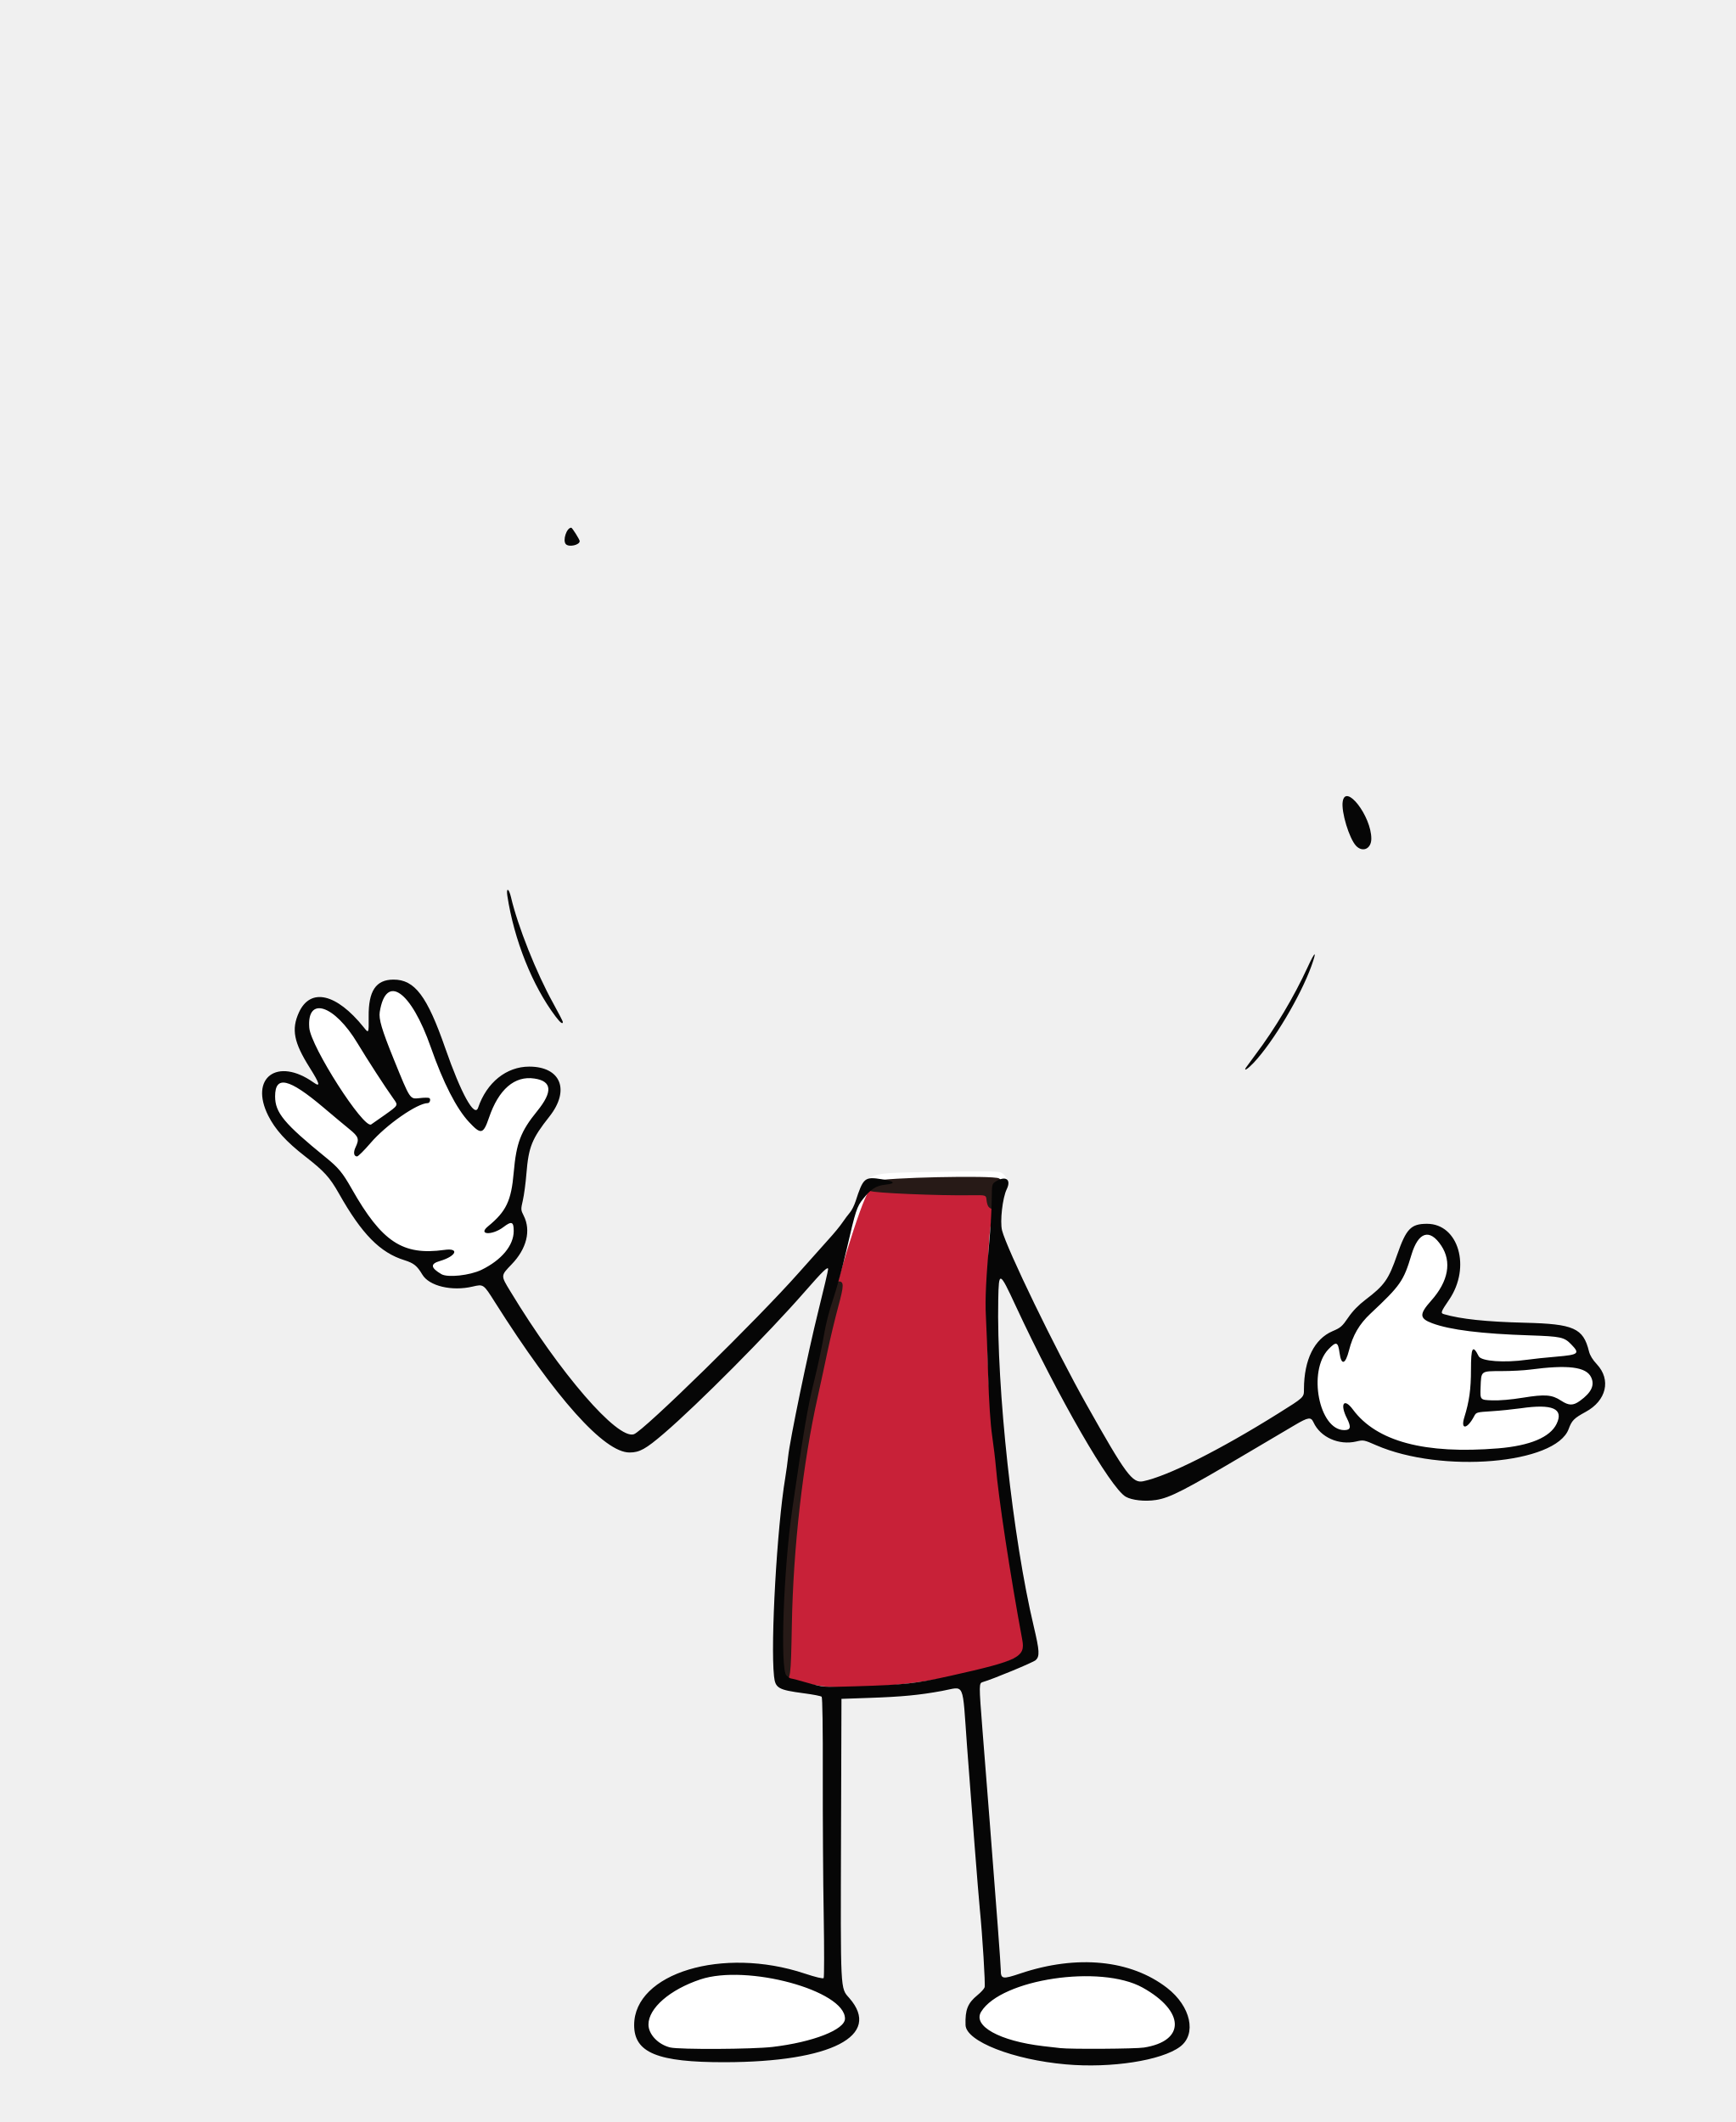
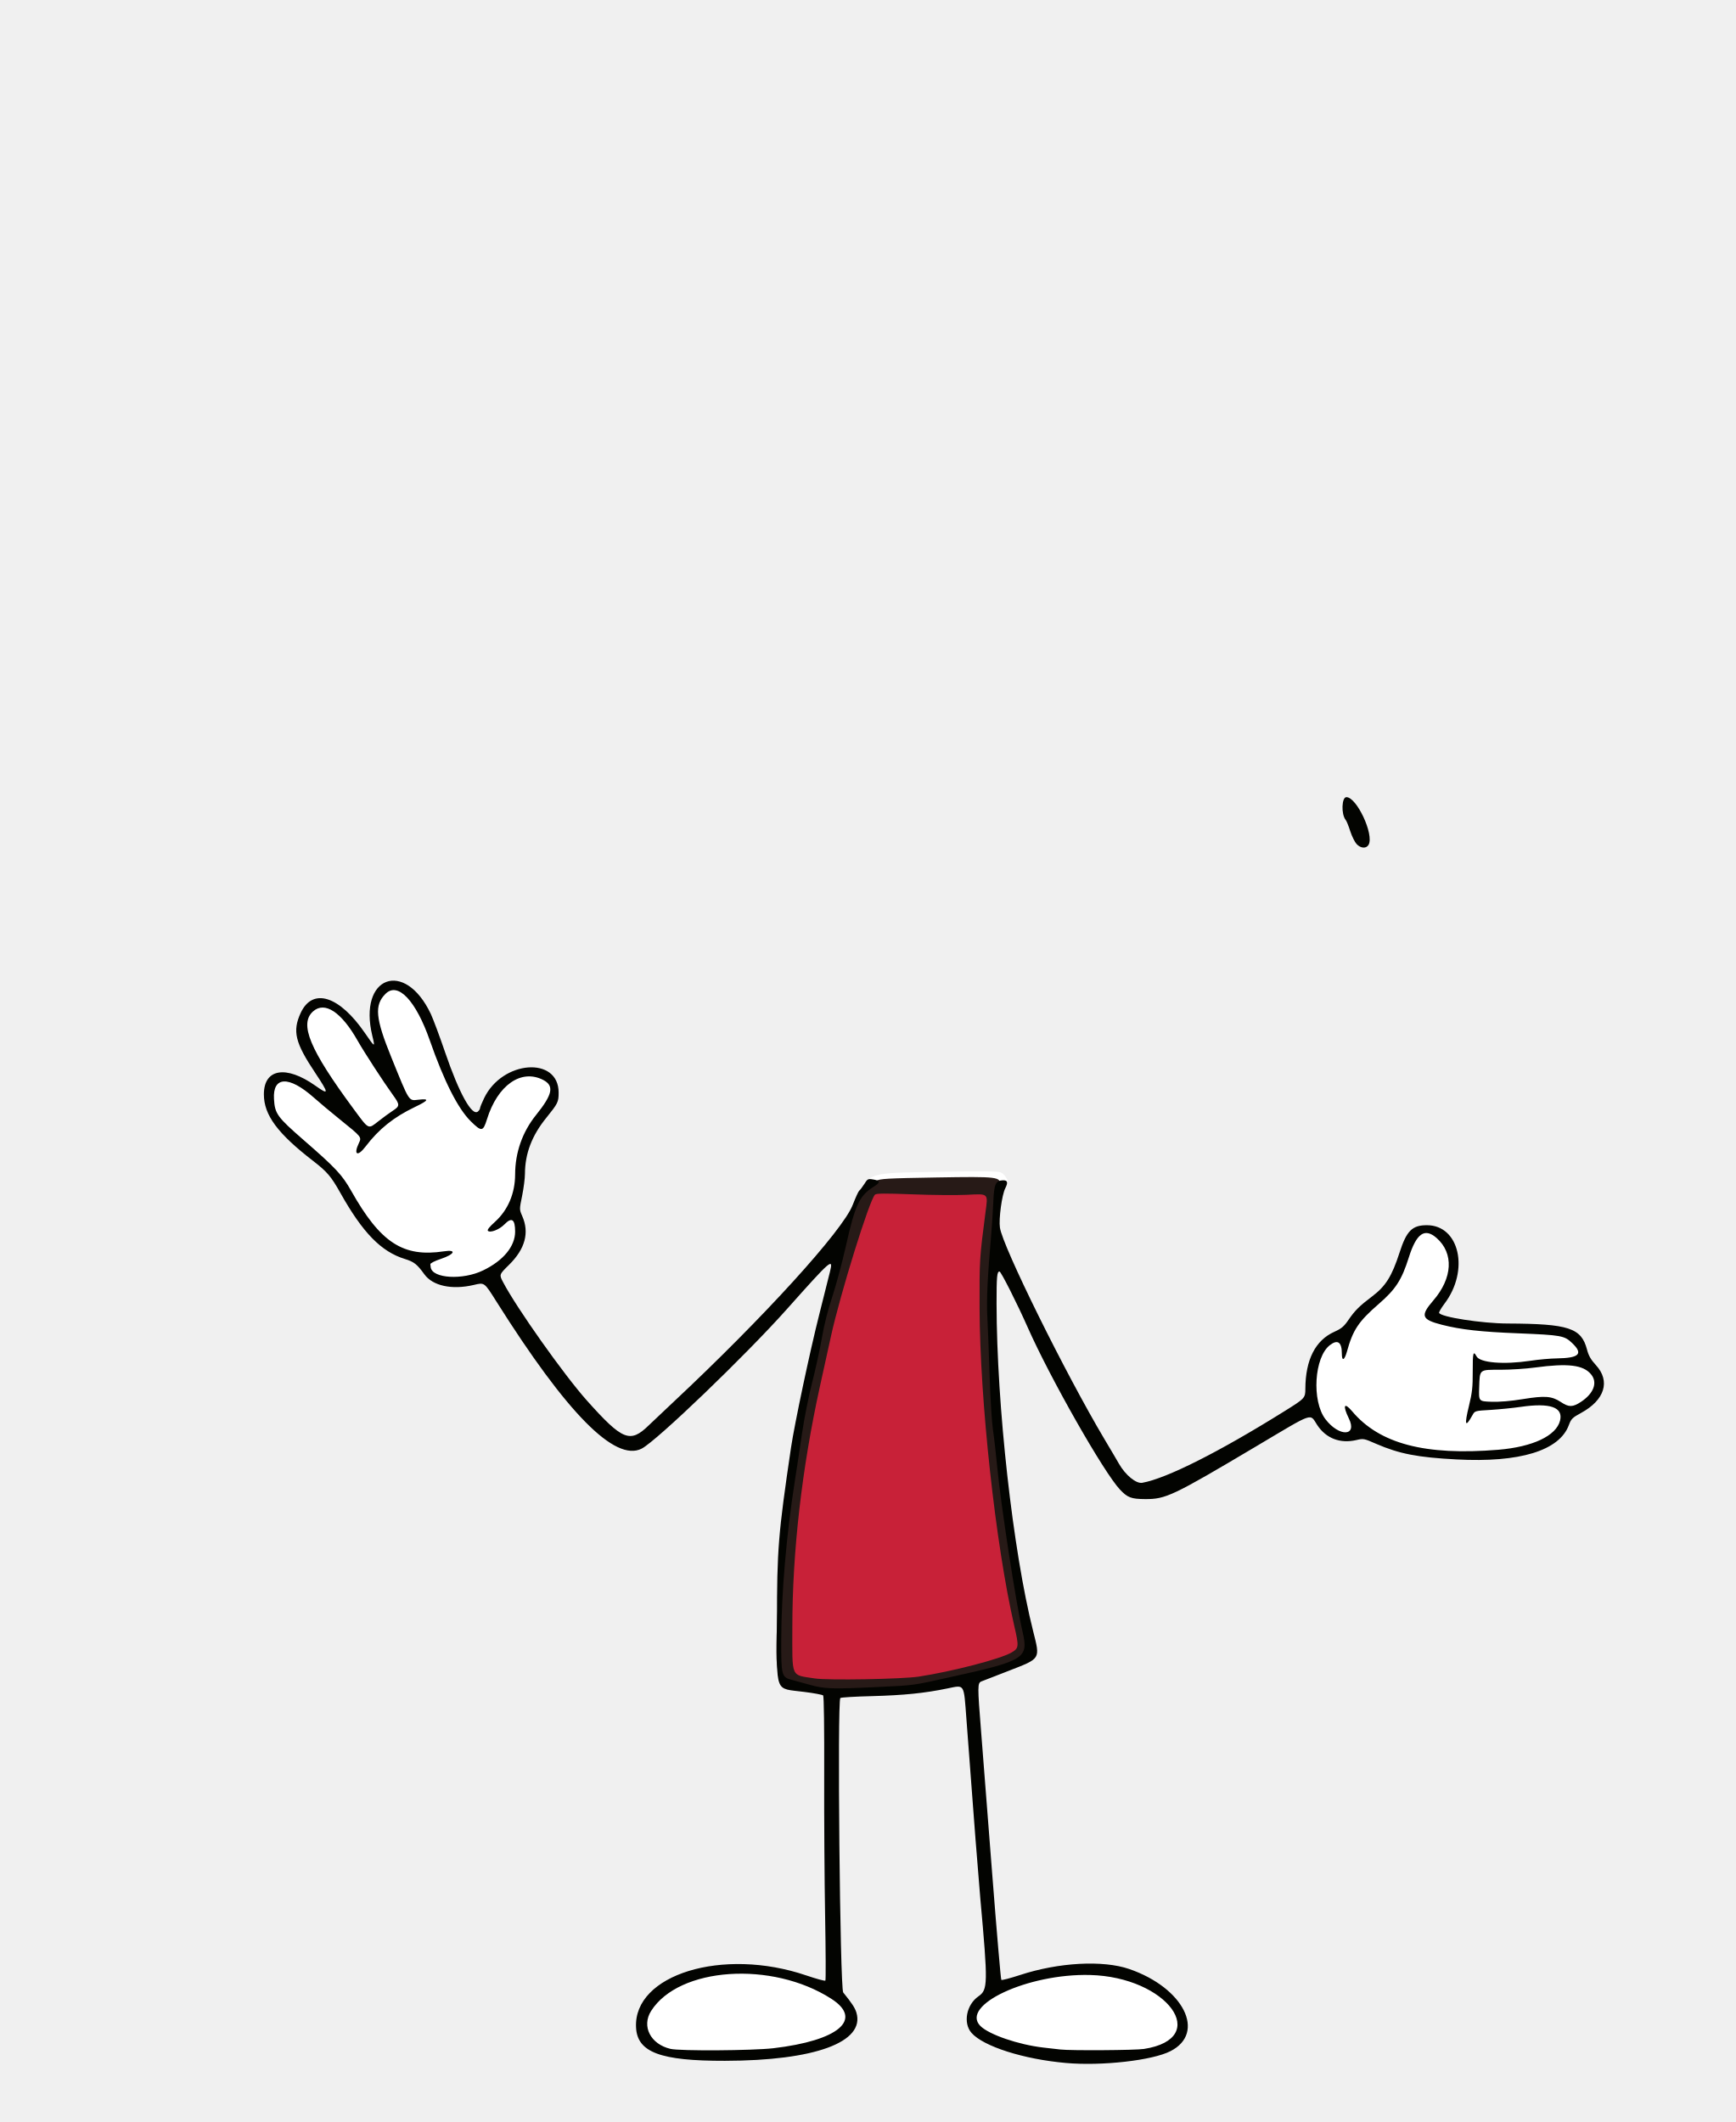
<svg xmlns="http://www.w3.org/2000/svg" viewBox="0 0 2473 3024">
-   <path fill="#ffffff" fill-rule="evenodd" d="M1520.0,2937.7C1461.9,2933.0 1407.5,2916.5 1387.5,2897.6C1373.5,2884.3 1377.3,2863.6 1397.2,2844.9C1406.7,2835.9 1408.0,2833.8 1408.0,2826.9C1408.0,2818.4 1402.0,2737.1 1397.1,2679.0C1395.4,2659.2 1392.7,2625.2 1391.0,2603.5C1385.2,2527.6 1382.1,2486.7 1378.9,2445.0C1377.2,2421.9 1375.0,2402.2 1374.1,2401.3C1373.1,2400.3 1360.4,2401.9 1345.7,2404.7C1308.5,2411.8 1303.4,2412.3 1246.0,2414.8L1195.0,2417.0L1193.5,2471.0C1192.0,2528.8 1193.4,2812.5 1195.3,2828.8C1196.2,2836.5 1198.1,2840.4 1204.2,2847.0C1249.8,2896.4 1188.6,2931.0 1048.0,2935.3C935.5,2938.8 888.4,2914.1 913.1,2864.6C943.5,2803.6 1044.1,2782.5 1144.8,2816.1C1184.1,2829.2 1180.9,2830.3 1179.2,2804.5C1178.4,2792.7 1177.4,2700.2 1176.9,2599.1C1176.4,2497.9 1175.3,2414.5 1174.5,2413.7C1173.7,2412.9 1161.5,2410.8 1147.3,2409.1C1111.3,2404.6 1108.7,2403.3 1106.9,2388.7C1105.1,2374.4 1107.3,2258.4 1110.0,2224.0C1112.5,2192.9 1119.7,2128.2 1122.1,2115.6C1123.0,2110.5 1125.3,2094.8 1127.0,2080.7C1131.5,2044.0 1153.4,1938.4 1170.2,1872.0C1185.7,1810.5 1188.3,1796.0 1183.5,1796.0C1181.0,1796.0 1149.1,1830.1 1130.8,1852.4C1106.6,1881.9 981.0,2007.9 948.7,2035.0C920.3,2058.9 917.6,2061.0 912.3,2063.4C875.7,2079.9 810.2,2012.2 709.2,1853.5C699.5,1838.4 690.4,1826.0 689.0,1826.0C687.5,1826.0 680.1,1827.4 672.6,1829.2C644.6,1835.8 613.8,1829.4 606.5,1815.6C599.8,1803.0 591.8,1796.9 574.5,1791.2C542.5,1780.5 510.1,1745.2 482.2,1690.3C475.9,1678.0 464.2,1666.0 439.9,1646.9C398.4,1614.3 378.0,1585.3 378.0,1558.7C378.0,1523.7 410.5,1520.4 451.2,1551.2C477.1,1570.8 477.5,1567.2 453.4,1531.4C419.9,1481.7 415.7,1452.7 439.2,1432.1C461.0,1413.0 494.4,1432.9 523.7,1482.5C540.9,1511.7 546.7,1512.2 536.2,1483.5C519.8,1438.9 531.4,1400.0 561.0,1400.0C588.8,1400.0 605.5,1423.4 631.1,1498.0C656.3,1571.8 679.2,1605.6 686.1,1579.5C697.7,1535.8 751.1,1508.5 780.7,1531.1C801.0,1546.6 800.3,1561.5 777.8,1590.2C753.4,1621.4 749.1,1632.1 746.0,1670.0C745.0,1682.6 742.6,1699.9 740.8,1708.4C737.5,1723.6 737.5,1724.1 741.7,1733.8C751.9,1757.5 745.7,1780.1 723.0,1801.9C707.4,1816.9 707.4,1816.3 720.3,1837.8C792.1,1957.3 878.0,2056.3 902.8,2048.1C919.1,2042.7 1068.9,1897.9 1135.3,1823.4C1149.2,1807.8 1169.6,1784.9 1180.6,1772.5C1206.2,1743.8 1212.8,1733.8 1222.1,1710.2C1238.2,1669.1 1230.0,1671.9 1338.0,1669.9C1398.7,1668.8 1422.3,1669.1 1425.9,1670.7C1432.4,1673.7 1437.7,1683.0 1435.0,1686.7C1427.3,1697.2 1426.2,1700.7 1423.8,1720.6C1420.3,1749.9 1421.8,1755.7 1446.7,1811.0C1487.1,1900.3 1552.5,2023.6 1597.2,2094.3C1607.0,2109.9 1618.6,2116.8 1630.8,2114.4C1665.0,2107.5 1738.9,2070.3 1825.0,2016.6C1862.5,1993.2 1862.0,1993.6 1862.0,1981.4C1862.2,1939.7 1877.4,1908.8 1902.2,1899.8C1913.1,1895.8 1914.9,1894.2 1924.8,1880.0C1932.2,1869.6 1940.1,1861.4 1949.6,1854.3C1975.9,1834.8 1983.6,1823.8 1995.2,1789.3C2007.4,1753.1 2013.7,1746.8 2036.0,1748.4C2059.4,1750.1 2076.3,1773.1 2076.2,1803.1C2076.2,1825.4 2071.8,1836.0 2050.8,1864.5C2047.5,1869.1 2046.0,1872.8 2047.1,1873.9C2054.4,1881.0 2133.0,1889.8 2191.0,1890.0C2238.7,1890.2 2252.8,1897.8 2260.1,1927.6C2261.5,1933.2 2265.6,1939.9 2272.1,1947.1C2291.3,1968.3 2284.3,1994.6 2255.3,2010.2C2238.8,2019.1 2235.7,2022.2 2231.2,2034.4C2213.2,2083.6 2041.2,2095.6 1957.0,2053.4C1945.3,2047.6 1944.8,2047.5 1932.5,2050.0C1905.6,2055.3 1890.0,2048.4 1875.2,2024.5C1867.2,2011.6 1877.9,2006.8 1767.9,2072.0C1625.5,2156.4 1614.0,2156.7 1566.8,2077.0C1558.3,2062.7 1546.0,2042.0 1539.4,2031.0C1521.6,2001.2 1480.4,1921.5 1463.1,1883.3C1417.9,1783.5 1418.9,1783.6 1419.3,1880.0C1419.7,2022.8 1439.0,2193.3 1469.3,2322.2C1477.5,2357.4 1477.3,2362.6 1467.4,2367.0C1458.4,2371.0 1406.2,2391.0 1399.0,2393.2C1390.9,2395.7 1390.6,2403.1 1396.0,2470.5C1398.2,2499.4 1402.8,2556.8 1406.0,2598.0C1409.3,2639.2 1414.3,2704.9 1417.1,2744.0C1419.9,2783.1 1422.7,2817.0 1423.2,2819.5C1424.4,2825.7 1427.7,2825.3 1455.3,2816.1C1552.6,2783.6 1655.3,2805.1 1684.7,2864.1C1706.7,2908.4 1675.4,2930.9 1582.0,2938.0C1552.2,2940.2 1550.2,2940.2 1520.0,2937.7ZM1935.3,1202.3C1932.2,1198.9 1926.9,1186.6 1916.7,1159.3C1913.6,1150.7 1914.9,1138.0 1919.0,1138.0C1931.0,1138.0 1955.6,1190.7 1948.7,1201.6C1945.7,1206.5 1939.4,1206.8 1935.3,1202.3Z" />
+   <path fill="#ffffff" fill-rule="evenodd" d="M1520.0,2937.7C1461.9,2933.0 1407.5,2916.5 1387.5,2897.6C1373.5,2884.3 1377.3,2863.6 1397.2,2844.9C1406.7,2835.9 1408.0,2833.8 1408.0,2826.9C1408.0,2818.4 1402.0,2737.1 1397.1,2679.0C1395.4,2659.2 1392.7,2625.2 1391.0,2603.5C1385.2,2527.6 1382.1,2486.7 1378.9,2445.0C1377.2,2421.9 1375.0,2402.2 1374.1,2401.3C1373.1,2400.3 1360.4,2401.9 1345.7,2404.7C1308.5,2411.8 1303.4,2412.3 1246.0,2414.8L1195.0,2417.0L1193.5,2471.0C1192.0,2528.8 1193.4,2812.5 1195.3,2828.8C1196.2,2836.5 1198.1,2840.4 1204.2,2847.0C1249.8,2896.4 1188.6,2931.0 1048.0,2935.3C935.5,2938.8 888.4,2914.1 913.1,2864.6C943.5,2803.6 1044.1,2782.5 1144.8,2816.1C1184.1,2829.2 1180.9,2830.3 1179.2,2804.5C1178.4,2792.7 1177.4,2700.2 1176.9,2599.1C1176.4,2497.9 1175.3,2414.5 1174.5,2413.7C1173.7,2412.9 1161.5,2410.8 1147.3,2409.1C1111.3,2404.6 1108.7,2403.3 1106.9,2388.7C1105.1,2374.4 1107.3,2258.4 1110.0,2224.0C1112.5,2192.9 1119.7,2128.2 1122.1,2115.6C1123.0,2110.5 1125.3,2094.8 1127.0,2080.7C1131.5,2044.0 1153.4,1938.4 1170.2,1872.0C1185.7,1810.5 1188.3,1796.0 1183.5,1796.0C1181.0,1796.0 1149.1,1830.1 1130.8,1852.4C1106.6,1881.9 981.0,2007.9 948.7,2035.0C920.3,2058.9 917.6,2061.0 912.3,2063.4C875.7,2079.9 810.2,2012.2 709.2,1853.5C699.5,1838.4 690.4,1826.0 689.0,1826.0C687.5,1826.0 680.1,1827.4 672.6,1829.2C644.6,1835.8 613.8,1829.4 606.5,1815.6C599.8,1803.0 591.8,1796.9 574.5,1791.2C542.5,1780.5 510.1,1745.2 482.2,1690.3C475.9,1678.0 464.2,1666.0 439.9,1646.9C398.4,1614.3 378.0,1585.3 378.0,1558.7C378.0,1523.7 410.5,1520.4 451.2,1551.2C477.1,1570.8 477.5,1567.2 453.4,1531.4C419.9,1481.7 415.7,1452.7 439.2,1432.1C461.0,1413.0 494.4,1432.9 523.7,1482.5C540.9,1511.7 546.7,1512.2 536.2,1483.5C519.8,1438.9 531.4,1400.0 561.0,1400.0C588.8,1400.0 605.5,1423.4 631.1,1498.0C656.3,1571.8 679.2,1605.6 686.1,1579.5C697.7,1535.8 751.1,1508.5 780.7,1531.1C801.0,1546.6 800.3,1561.5 777.8,1590.2C753.4,1621.4 749.1,1632.1 746.0,1670.0C745.0,1682.6 742.6,1699.9 740.8,1708.4C737.5,1723.6 737.5,1724.1 741.7,1733.8C751.9,1757.5 745.7,1780.1 723.0,1801.9C707.4,1816.9 707.4,1816.3 720.3,1837.8C792.1,1957.3 878.0,2056.3 902.8,2048.1C919.1,2042.7 1068.9,1897.9 1135.3,1823.4C1212.7,1736.4 1205.1,1746.0 1214.1,1724.0C1236.9,1668.5 1229.1,1671.9 1338.0,1669.9C1398.7,1668.8 1422.3,1669.1 1425.9,1670.7C1432.4,1673.7 1437.7,1683.0 1435.0,1686.7C1427.3,1697.2 1426.2,1700.7 1423.8,1720.6C1420.3,1749.9 1421.8,1755.7 1446.7,1811.0C1487.1,1900.3 1552.5,2023.6 1597.2,2094.3C1607.0,2109.9 1618.6,2116.8 1630.8,2114.4C1665.0,2107.5 1738.9,2070.3 1825.0,2016.6C1862.5,1993.2 1862.0,1993.6 1862.0,1981.4C1862.2,1939.7 1877.4,1908.8 1902.2,1899.8C1913.1,1895.8 1914.9,1894.2 1924.8,1880.0C1932.2,1869.6 1940.1,1861.4 1949.6,1854.3C1975.9,1834.8 1983.6,1823.8 1995.2,1789.3C2007.4,1753.1 2013.7,1746.8 2036.0,1748.4C2059.4,1750.1 2076.3,1773.1 2076.2,1803.1C2076.2,1825.4 2071.8,1836.0 2050.8,1864.5C2047.5,1869.1 2046.0,1872.8 2047.1,1873.9C2054.4,1881.0 2133.0,1889.8 2191.0,1890.0C2238.7,1890.2 2252.8,1897.8 2260.1,1927.6C2261.5,1933.2 2265.6,1939.9 2272.1,1947.1C2291.3,1968.3 2284.3,1994.6 2255.3,2010.2C2238.8,2019.1 2235.7,2022.2 2231.2,2034.4C2213.2,2083.6 2041.2,2095.6 1957.0,2053.4C1945.3,2047.6 1944.8,2047.5 1932.5,2050.0C1905.6,2055.3 1890.0,2048.4 1875.2,2024.5C1867.2,2011.6 1877.9,2006.8 1767.9,2072.0C1625.5,2156.4 1614.0,2156.7 1566.8,2077.0C1558.3,2062.7 1546.0,2042.0 1539.4,2031.0C1521.6,2001.2 1480.4,1921.5 1463.1,1883.3C1417.9,1783.5 1418.9,1783.6 1419.3,1880.0C1419.7,2022.8 1439.0,2193.3 1469.3,2322.2C1477.5,2357.4 1477.3,2362.6 1467.4,2367.0C1458.4,2371.0 1406.2,2391.0 1399.0,2393.2C1390.9,2395.7 1390.6,2403.1 1396.0,2470.5C1398.2,2499.4 1402.8,2556.8 1406.0,2598.0C1409.3,2639.2 1414.3,2704.9 1417.1,2744.0C1419.9,2783.1 1422.7,2817.0 1423.2,2819.5C1424.4,2825.7 1427.7,2825.3 1455.3,2816.1C1552.6,2783.6 1655.3,2805.1 1684.7,2864.1C1706.7,2908.4 1675.4,2930.9 1582.0,2938.0C1552.2,2940.2 1550.2,2940.2 1520.0,2937.7ZM1934.4,1201.0C1932.1,1198.1 1928.7,1191.1 1926.9,1185.4C1925.1,1179.7 1921.4,1171.3 1918.8,1166.8C1912.7,1156.0 1910.8,1144.2 1914.5,1139.2C1923.8,1126.8 1957.3,1187.9 1948.7,1201.6C1945.3,1207.1 1938.9,1206.8 1934.4,1201.0Z" />
  <path fill="#c82138" fill-rule="evenodd" d="M1171.0,2402.8C1128.3,2396.8 1118.9,2392.6 1116.8,2378.6C1108.5,2323.1 1131.4,2095.9 1157.0,1980.0C1160.8,1963.0 1167.6,1932.0 1172.1,1911.3C1187.8,1839.2 1226.6,1713.0 1237.7,1698.0C1242.9,1691.0 1245.1,1690.9 1332.7,1692.0C1428.5,1693.2 1420.6,1687.7 1411.5,1747.5C1405.5,1787.0 1405.0,1935.5 1410.7,1995.8C1424.2,2139.3 1440.0,2251.5 1456.0,2318.2C1463.3,2348.8 1461.7,2355.1 1444.4,2363.8C1392.8,2389.8 1236.9,2412.1 1171.0,2402.8Z" />
-   <path fill="#271a17" fill-rule="evenodd" d="M1110.5,2388.6C1102.6,2376.4 1108.9,2229.5 1121.0,2146.0C1137.1,2035.1 1142.7,2002.0 1151.1,1968.9C1156.1,1949.3 1162.4,1920.2 1165.2,1904.1C1173.0,1858.5 1185.0,1826.0 1194.1,1826.0C1202.9,1826.0 1202.9,1830.7 1194.3,1862.5C1189.8,1879.3 1182.9,1907.8 1179.1,1926.0C1175.3,1944.2 1169.1,1973.0 1165.3,1990.0C1144.0,2085.0 1130.2,2206.2 1128.3,2316.2C1126.9,2391.0 1126.5,2394.0 1117.8,2394.0C1115.8,2394.0 1112.5,2391.6 1110.5,2388.6ZM1408.4,1719.5C1407.3,1718.1 1406.0,1713.8 1405.7,1710.0C1405.0,1703.0 1405.0,1703.0 1384.0,1703.3C1338.0,1704.1 1243.1,1700.0 1240.3,1697.2C1236.2,1693.0 1239.2,1687.1 1247.5,1683.1C1257.9,1678.1 1416.1,1674.6 1423.5,1679.3C1428.5,1682.4 1429.2,1686.0 1425.6,1689.6C1424.2,1691.0 1423.0,1697.4 1422.9,1704.0C1422.5,1719.6 1415.1,1727.6 1408.4,1719.5Z" />
-   <path fill="#060606" fill-rule="evenodd" d="M1519.0,2941.9C1443.6,2935.3 1376.5,2909.0 1375.8,2885.8C1375.1,2864.1 1378.9,2854.6 1392.7,2843.3C1397.7,2839.3 1402.3,2834.2 1403.0,2832.0C1404.2,2828.1 1400.0,2759.4 1396.0,2719.0C1393.9,2697.7 1384.4,2576.0 1377.9,2488.0C1371.0,2393.8 1375.5,2403.6 1342.3,2409.7C1310.1,2415.6 1285.6,2418.0 1239.0,2419.6L1199.0,2421.0L1198.4,2610.0C1197.7,2841.2 1197.2,2832.6 1210.2,2847.4C1257.1,2901.0 1184.4,2938.5 1033.0,2938.8C937.0,2939.0 903.6,2925.4 903.6,2885.9C903.6,2811.8 1029.8,2773.6 1146.5,2812.4C1162.2,2817.6 1172.6,2820.1 1173.6,2818.9C1174.5,2817.9 1174.5,2777.4 1173.7,2729.0C1172.8,2680.6 1172.3,2591.2 1172.4,2530.4C1172.6,2463.1 1171.9,2419.1 1170.8,2418.0C1169.7,2416.9 1158.2,2414.7 1145.1,2413.0C1109.0,2408.2 1104.7,2405.8 1102.9,2388.7C1097.8,2341.7 1107.1,2176.8 1118.9,2106.0C1120.4,2096.7 1122.3,2083.2 1123.0,2076.0C1125.2,2053.4 1151.4,1926.9 1166.0,1868.4C1173.7,1837.5 1180.0,1810.6 1180.0,1808.7C1180.0,1804.0 1172.8,1810.9 1146.5,1841.0C1094.8,1900.3 994.0,2001.7 946.0,2042.8C920.0,2065.1 911.3,2069.9 897.0,2069.9C861.0,2070.0 791.8,1992.6 705.1,1855.5C688.9,1829.8 689.0,1829.8 673.3,1833.5C643.7,1840.4 611.5,1832.7 601.8,1816.4C594.2,1803.7 589.6,1800.1 576.4,1795.9C541.6,1785.2 515.5,1758.6 482.9,1700.8C469.8,1677.7 462.1,1669.2 435.0,1648.1C407.7,1626.9 392.2,1609.8 382.2,1589.9C355.1,1535.8 395.2,1506.2 446.5,1542.4C457.2,1550.0 455.9,1544.7 441.1,1521.2C418.7,1485.6 415.0,1467.0 425.8,1443.1C442.1,1407.0 479.3,1415.4 518.3,1464.0C525.5,1473.0 525.5,1473.0 525.3,1448.9C524.9,1412.1 535.6,1396.1 560.6,1396.0C591.0,1395.9 608.6,1419.3 634.6,1494.1C657.0,1558.5 676.3,1593.4 681.3,1578.5C693.5,1542.6 721.6,1520.0 754.1,1520.0C799.1,1520.0 812.6,1553.4 782.9,1591.1C757.9,1622.7 753.2,1634.3 750.1,1672.4C749.0,1686.1 746.7,1703.3 745.0,1710.6C742.0,1723.5 742.1,1724.3 746.2,1732.4C756.9,1753.5 750.5,1779.6 729.0,1801.8C713.3,1818.2 713.3,1817.4 727.3,1840.4C798.0,1957.2 879.7,2051.7 903.2,2043.9C916.8,2039.5 1080.0,1879.6 1138.4,1813.5C1154.1,1795.8 1173.2,1774.4 1180.7,1766.1C1188.3,1757.8 1197.2,1747.0 1200.5,1742.0C1203.9,1737.0 1208.6,1730.8 1211.0,1728.0C1213.5,1725.2 1217.1,1718.1 1219.1,1712.0C1230.0,1678.3 1232.0,1676.6 1256.5,1680.5C1275.0,1683.5 1277.1,1686.6 1261.7,1688.2C1248.4,1689.6 1241.0,1694.4 1229.9,1708.4C1220.8,1719.9 1219.4,1724.1 1206.1,1781.7C1200.6,1805.5 1192.0,1836.9 1187.1,1851.5C1181.5,1867.7 1176.5,1887.6 1174.0,1902.8C1171.8,1916.4 1165.6,1945.7 1160.1,1967.9C1150.8,2005.3 1145.5,2036.6 1129.0,2150.0C1116.4,2236.8 1111.4,2379.0 1120.6,2387.7C1123.2,2390.0 1126.2,2392.0 1127.3,2392.0C1128.5,2392.0 1139.2,2394.8 1151.2,2398.3C1173.0,2404.5 1173.0,2404.5 1219.0,2403.1C1288.9,2401.0 1304.2,2399.3 1355.0,2388.0C1451.5,2366.4 1461.3,2361.5 1456.6,2336.7C1439.5,2244.6 1422.6,2133.9 1418.9,2089.0C1418.2,2080.2 1415.8,2060.8 1413.7,2046.0C1411.2,2028.6 1409.2,1998.0 1408.0,1960.0C1407.0,1927.5 1405.6,1889.6 1404.8,1875.6C1403.5,1851.5 1405.0,1821.4 1410.5,1759.0C1411.8,1744.7 1412.9,1722.7 1413.1,1710.0C1413.4,1687.1 1413.4,1687.1 1419.2,1683.5C1433.2,1675.0 1441.2,1680.9 1434.5,1694.7C1428.5,1706.8 1424.7,1740.7 1427.8,1753.3C1434.3,1779.2 1503.9,1923.0 1548.4,2002.0C1604.3,2101.4 1613.6,2114.0 1628.9,2110.9C1663.9,2103.6 1737.7,2066.6 1821.0,2014.5C1858.7,1990.9 1858.0,1991.6 1858.0,1979.4C1858.2,1937.5 1872.8,1908.1 1898.8,1897.0C1910.2,1892.2 1912.6,1890.1 1921.1,1877.6C1927.5,1868.2 1935.6,1859.9 1945.8,1852.1C1972.8,1831.6 1978.6,1823.4 1990.9,1787.9C2003.8,1750.9 2010.5,1744.0 2033.4,1744.0C2078.3,1744.0 2096.3,1806.0 2064.9,1852.1C2052.9,1869.7 2052.4,1871.3 2057.5,1872.8C2081.6,1879.8 2117.1,1883.6 2173.0,1885.0C2242.6,1886.7 2256.0,1892.7 2264.1,1925.7C2265.5,1931.5 2269.4,1937.8 2275.4,1944.2C2296.0,1966.3 2289.0,1996.1 2259.3,2012.1C2242.8,2021.1 2239.7,2024.2 2235.2,2036.4C2216.9,2086.4 2054.3,2100.1 1961.0,2059.6C1943.5,2051.9 1942.7,2051.8 1932.6,2054.2C1907.7,2060.0 1881.3,2048.2 1871.6,2026.9C1868.0,2019.0 1864.2,2019.5 1845.2,2030.7C1835.2,2036.6 1805.0,2054.5 1778.0,2070.4C1687.4,2124.0 1666.9,2134.6 1647.0,2137.6C1631.3,2140.0 1612.8,2138.0 1604.0,2132.9C1582.2,2120.3 1508.0,1991.6 1447.3,1861.0C1424.1,1811.0 1423.2,1810.7 1422.4,1852.0C1419.9,1978.7 1443.1,2192.2 1473.1,2318.2C1481.2,2352.5 1481.7,2360.3 1475.8,2365.8C1472.2,2369.1 1414.3,2393.1 1400.5,2397.0C1394.8,2398.6 1394.8,2399.8 1399.9,2465.0C1402.1,2492.5 1406.6,2550.1 1410.0,2593.0C1420.0,2720.5 1426.0,2800.6 1426.0,2807.1C1426.0,2820.5 1428.4,2820.9 1454.0,2812.3C1534.7,2785.2 1611.3,2792.8 1663.1,2833.0C1696.8,2859.2 1705.5,2898.7 1681.5,2916.7C1655.2,2936.4 1583.2,2947.6 1519.0,2941.9ZM1101.0,2917.0C1158.4,2910.2 1204.0,2892.4 1204.0,2876.7C1204.0,2836.6 1064.3,2798.7 998.0,2820.8C954.5,2835.3 924.0,2861.8 924.0,2885.1C924.0,2899.1 937.9,2913.7 955.1,2917.8C968.7,2920.9 1071.9,2920.4 1101.0,2917.0ZM1630.0,2917.9C1689.5,2908.6 1688.5,2866.0 1628.0,2832.4C1568.0,2799.2 1426.9,2820.3 1398.1,2866.8C1385.5,2887.1 1424.3,2908.6 1486.5,2915.9C1496.7,2917.0 1507.7,2918.3 1511.0,2918.7C1525.4,2920.4 1618.2,2919.8 1630.0,2917.9ZM2134.9,2064.0C2180.2,2060.2 2208.7,2048.2 2218.0,2029.1C2228.5,2007.4 2212.2,2000.3 2166.9,2006.9C2155.9,2008.4 2137.2,2010.4 2125.3,2011.1C2103.6,2012.5 2103.5,2012.5 2100.3,2018.6C2090.4,2037.2 2080.8,2037.8 2086.6,2019.5C2093.5,1997.3 2096.0,1979.7 2096.0,1952.0C2096.0,1919.9 2098.4,1915.6 2107.0,1932.7C2110.6,1939.9 2143.3,1942.3 2175.4,1937.8C2184.0,1936.6 2203.1,1934.5 2218.0,1933.3C2249.6,1930.6 2251.6,1928.9 2238.7,1915.7C2228.8,1905.5 2223.9,1904.5 2180.0,1903.0C2110.8,1900.8 2066.1,1895.2 2040.7,1885.7C2022.3,1878.8 2022.1,1872.8 2039.4,1853.4C2063.8,1826.0 2068.9,1798.2 2053.7,1775.2C2037.2,1750.3 2021.0,1755.3 2011.1,1788.4C2000.0,1825.6 1995.5,1832.0 1952.8,1872.0C1936.8,1887.0 1927.7,1902.7 1922.2,1924.4C1917.0,1944.8 1911.2,1946.2 1908.7,1927.8C1906.6,1912.0 1904.0,1911.2 1892.9,1922.8C1863.1,1953.9 1879.5,2038.0 1915.4,2038.0C1924.6,2038.0 1925.6,2033.9 1919.3,2021.3C1908.8,2000.7 1915.0,1991.4 1927.7,2008.6C1961.4,2054.2 2030.2,2072.6 2134.9,2064.0ZM2251.4,1996.2C2267.6,1984.5 2272.6,1973.9 2267.2,1962.7C2260.2,1947.8 2234.2,1944.6 2180.0,1951.8C2171.8,1952.9 2153.6,1953.9 2139.7,1953.9C2109.6,1954.0 2110.6,1953.2 2109.7,1977.0C2109.0,1995.0 2109.0,1995.0 2126.0,1995.6C2136.7,1996.0 2153.0,1994.6 2170.1,1991.8C2201.6,1986.7 2211.4,1987.5 2224.2,1995.9C2235.5,2003.3 2241.5,2003.4 2251.4,1996.2ZM686.1,1809.6C714.6,1795.7 731.9,1775.0 732.0,1754.4C732.0,1740.9 729.1,1739.7 717.3,1748.7C701.4,1760.8 680.4,1759.9 695.3,1747.7C721.3,1726.4 728.5,1711.4 732.0,1670.8C735.7,1628.7 741.9,1612.3 765.5,1583.3C787.9,1555.7 786.6,1540.7 761.5,1537.0C733.3,1532.7 710.5,1552.4 696.8,1592.7C688.6,1616.6 685.4,1617.3 668.4,1599.1C650.4,1579.8 631.8,1543.5 614.0,1492.8C585.6,1411.6 550.0,1386.8 541.1,1442.1C539.5,1452.1 544.0,1467.4 561.0,1509.3C584.8,1567.9 583.9,1566.4 597.9,1564.9C604.3,1564.1 610.6,1564.1 611.7,1564.8C614.2,1566.3 612.5,1572.0 609.6,1572.0C594.6,1572.0 550.0,1603.1 527.9,1629.0C519.0,1639.4 510.3,1648.0 508.8,1648.0C504.1,1648.0 503.2,1642.1 506.7,1634.8C512.2,1623.2 511.1,1619.9 497.7,1609.0C490.9,1603.5 474.2,1589.5 460.6,1578.0C411.5,1536.5 392.0,1532.1 392.0,1562.4C392.0,1585.7 404.8,1601.1 464.3,1649.5C482.3,1664.1 488.1,1671.1 501.1,1694.0C544.1,1769.9 573.8,1789.5 633.2,1781.2C655.2,1778.1 650.3,1790.1 626.9,1797.0C612.8,1801.0 613.5,1806.7 629.0,1815.8C638.0,1821.0 669.5,1817.6 686.1,1809.6ZM547.5,1589.4C567.9,1574.9 567.6,1575.4 560.7,1565.8C548.8,1549.2 523.5,1510.1 509.6,1487.0C476.5,1431.7 437.0,1418.9 440.7,1464.7C442.9,1491.6 518.2,1609.2 528.9,1602.4C530.1,1601.6 538.5,1595.8 547.5,1589.4ZM1775.3,1521.5C1776.2,1520.1 1782.2,1511.9 1788.8,1503.1C1817.0,1465.6 1843.6,1421.0 1863.3,1378.2C1874.0,1354.9 1876.8,1353.8 1868.8,1376.2C1853.2,1419.5 1814.7,1484.2 1786.5,1514.4C1778.2,1523.2 1771.7,1527.4 1775.3,1521.5ZM791.6,1448.5C758.6,1404.8 732.5,1339.4 722.9,1276.5C721.1,1264.2 725.1,1265.8 728.1,1278.5C737.7,1319.6 764.1,1386.1 788.2,1429.6C795.8,1443.4 802.0,1455.4 802.0,1456.3C802.0,1460.2 798.4,1457.5 791.6,1448.5ZM1932.2,1205.3C1922.5,1194.9 1911.0,1157.1 1913.2,1142.5C1917.2,1115.5 1954.0,1162.9 1954.0,1195.2C1954.0,1209.6 1941.7,1215.3 1932.2,1205.3ZM806.4,775.6C801.3,770.5 807.3,752.0 814.0,752.0C815.3,752.0 826.0,768.9 826.0,771.1C826.0,776.7 810.9,780.1 806.4,775.6Z" />
+   <path fill="#271a17" fill-rule="evenodd" d="M1176.0,2412.2C1169.9,2411.3 1158.7,2408.7 1151.0,2406.4C1143.3,2404.1 1133.0,2401.2 1128.2,2399.9C1113.5,2396.2 1108.7,2389.5 1106.9,2370.9C1103.9,2338.4 1112.0,2208.0 1121.0,2146.0C1137.0,2035.5 1142.7,2002.0 1151.1,1968.9C1156.1,1949.3 1162.4,1920.2 1165.1,1904.1C1168.2,1886.1 1173.5,1865.1 1179.0,1849.0C1183.9,1834.7 1191.9,1805.0 1196.9,1783.0C1213.2,1711.4 1220.3,1697.4 1248.0,1682.9C1254.3,1679.7 1263.0,1679.2 1334.0,1678.0C1422.5,1676.5 1426.8,1677.0 1424.0,1689.0C1423.7,1690.1 1423.2,1699.1 1422.7,1709.0C1422.3,1718.9 1421.1,1732.3 1420.0,1738.7C1412.7,1784.4 1413.4,1990.5 1421.0,2037.0C1422.6,2046.9 1425.3,2069.4 1427.0,2087.0C1432.6,2145.4 1451.6,2270.9 1462.1,2318.5C1471.3,2360.0 1467.1,2366.4 1422.0,2379.6C1359.1,2397.9 1304.5,2407.8 1254.6,2410.0C1230.6,2411.0 1205.6,2412.3 1199.0,2412.8C1192.4,2413.3 1182.0,2413.0 1176.0,2412.2ZM1309.1,2389.3C1357.2,2381.9 1425.5,2364.2 1441.4,2354.9C1451.9,2348.7 1452.1,2346.7 1445.1,2316.4C1418.6,2201.3 1396.2,1995.6 1395.8,1864.0C1395.6,1794.8 1395.7,1793.4 1404.2,1727.9C1407.9,1700.0 1409.1,1701.1 1377.4,1702.7C1362.9,1703.4 1328.1,1703.1 1300.0,1702.0C1260.1,1700.5 1248.6,1700.6 1246.7,1702.5C1238.7,1710.6 1197.3,1843.8 1184.1,1904.0C1180.8,1918.8 1173.7,1951.3 1168.2,1976.2C1142.6,2092.7 1129.0,2211.5 1129.0,2319.0C1129.0,2392.8 1126.2,2386.4 1161.0,2391.9C1179.5,2394.8 1285.2,2392.9 1309.1,2389.3Z" />
+   <path fill="#030401" fill-rule="evenodd" d="M1519.0,2939.9C1458.7,2934.6 1401.2,2916.3 1384.3,2897.0C1372.0,2883.0 1377.0,2856.8 1394.2,2844.9C1407.7,2835.5 1407.9,2827.6 1396.9,2706.0C1395.3,2687.8 1392.2,2649.6 1390.0,2621.0C1387.9,2592.4 1384.8,2551.4 1383.1,2530.0C1381.5,2508.6 1378.7,2472.1 1377.0,2449.0C1373.2,2398.5 1374.8,2401.1 1350.2,2406.1C1317.7,2412.9 1287.5,2415.9 1242.5,2417.1C1218.6,2417.7 1198.3,2418.9 1197.4,2419.8C1192.9,2424.3 1196.9,2833.6 1201.5,2839.4C1214.2,2855.1 1218.2,2861.3 1220.3,2868.1C1232.9,2910.2 1161.0,2936.6 1033.0,2936.8C940.9,2937.0 908.1,2924.7 906.3,2889.3C902.5,2813.7 1030.1,2774.7 1148.8,2815.1C1163.1,2820.0 1175.4,2823.3 1176.1,2822.5C1176.8,2821.7 1176.6,2780.1 1175.7,2730.0C1174.8,2679.9 1174.2,2589.3 1174.4,2528.5C1174.6,2462.1 1174.0,2417.2 1172.9,2416.1C1171.8,2415.1 1159.8,2412.8 1146.0,2411.1C1103.1,2405.5 1107.0,2415.3 1107.1,2312.0C1107.1,2207.7 1108.9,2186.3 1127.1,2063.0C1132.3,2028.5 1153.7,1927.2 1167.4,1873.0C1174.6,1844.4 1181.4,1817.2 1182.6,1812.4C1187.7,1791.8 1184.6,1794.5 1121.7,1865.1C1063.2,1930.9 935.5,2053.6 914.3,2064.4C876.4,2083.7 807.9,2014.3 707.3,1854.7C689.8,1826.9 690.5,1827.5 674.8,1831.2C644.1,1838.4 616.6,1832.5 604.7,1816.0C594.2,1801.5 590.0,1798.2 576.8,1794.1C543.1,1783.7 516.8,1756.7 485.0,1700.0C471.8,1676.5 466.2,1669.9 446.3,1654.5C395.5,1615.3 376.0,1589.0 376.0,1559.5C376.0,1522.9 407.5,1517.6 449.4,1547.2C469.1,1561.2 469.0,1558.8 449.3,1529.1C420.4,1485.9 416.5,1469.5 428.4,1443.6C445.3,1406.9 483.5,1418.9 520.1,1472.3C534.4,1493.1 534.7,1493.3 530.5,1476.0C510.0,1391.3 576.7,1366.4 613.9,1445.0C617.2,1452.1 626.4,1476.6 634.2,1499.5C654.2,1558.0 672.5,1591.1 681.0,1584.0C682.6,1582.6 684.0,1580.5 684.0,1579.3C684.0,1578.0 686.6,1571.6 689.8,1565.0C715.7,1510.9 796.0,1504.9 796.0,1557.0C796.0,1570.5 795.0,1572.4 778.4,1593.0C757.9,1618.2 748.1,1644.0 748.0,1672.7C748.0,1679.1 746.2,1693.2 744.0,1704.0C740.0,1723.5 740.0,1723.5 744.1,1732.9C754.6,1756.6 748.3,1779.9 725.2,1802.6C711.2,1816.4 711.2,1816.4 716.8,1827.1C736.0,1863.8 803.7,1959.4 836.4,1996.0C887.1,2052.7 897.8,2057.0 924.2,2031.4C929.0,2026.7 944.7,2011.9 959.0,1998.5C1087.7,1878.1 1200.8,1753.8 1215.1,1717.0C1219.1,1706.5 1223.3,1697.5 1224.3,1696.8C1225.3,1696.2 1228.5,1692.0 1231.3,1687.6C1236.0,1680.1 1236.8,1679.6 1243.5,1680.7C1254.6,1682.5 1255.0,1684.8 1245.0,1691.1C1224.3,1704.2 1218.5,1716.7 1205.0,1777.0C1199.8,1800.1 1191.2,1832.0 1185.9,1848.0C1179.8,1866.2 1174.3,1887.9 1171.2,1906.1C1168.4,1922.2 1162.1,1951.4 1157.0,1971.1C1152.0,1990.9 1145.7,2022.8 1142.9,2042.0C1140.1,2061.2 1135.6,2091.4 1132.8,2108.9C1120.7,2185.7 1113.4,2269.5 1113.2,2336.1C1113.0,2388.0 1113.6,2390.2 1128.5,2394.0C1133.2,2395.2 1144.7,2398.4 1154.0,2401.0C1174.5,2406.8 1185.9,2407.2 1249.0,2404.2C1304.6,2401.5 1298.1,2402.4 1356.0,2389.6C1460.1,2366.6 1465.8,2363.1 1457.1,2325.6C1447.6,2284.6 1426.0,2143.8 1420.9,2090.0C1419.2,2071.8 1416.5,2048.4 1414.9,2038.0C1413.3,2027.5 1411.1,1992.5 1410.1,1960.0C1409.0,1927.5 1407.6,1889.6 1406.8,1875.6C1405.6,1851.8 1407.1,1820.3 1412.4,1759.0C1413.5,1745.8 1414.9,1724.7 1415.4,1712.0C1416.4,1687.2 1418.8,1682.2 1429.4,1682.0C1435.8,1682.0 1436.6,1685.0 1432.4,1693.4C1427.6,1702.8 1423.0,1736.9 1424.8,1749.4C1428.4,1775.8 1518.0,1957.2 1573.8,2051.0C1582.4,2065.3 1591.6,2081.1 1594.5,2086.1C1603.8,2102.3 1618.9,2114.6 1627.6,2113.1C1662.4,2106.8 1736.9,2069.3 1830.0,2011.2C1859.4,1992.9 1860.0,1992.3 1860.0,1979.1C1860.2,1937.7 1874.3,1910.0 1901.3,1897.9C1911.5,1893.3 1915.0,1890.4 1921.6,1880.7C1930.5,1867.7 1937.3,1860.9 1955.1,1847.5C1974.5,1832.9 1983.3,1818.7 1994.2,1785.1C2004.2,1754.0 2012.1,1746.0 2033.2,1746.0C2079.7,1746.0 2094.1,1810.6 2058.2,1857.9C2053.7,1863.9 2050.2,1869.8 2050.6,1870.9C2052.5,1876.8 2111.4,1886.0 2148.4,1886.1C2235.4,1886.5 2253.2,1892.4 2261.3,1923.1C2263.6,1932.0 2266.7,1937.4 2274.2,1945.6C2294.9,1968.3 2286.6,1995.1 2253.1,2013.4C2240.4,2020.3 2238.8,2021.9 2235.4,2031.0C2221.9,2067.3 2165.4,2084.6 2075.5,2079.8C2019.8,2076.9 1993.9,2071.8 1961.0,2057.6C1943.5,2049.9 1942.7,2049.8 1932.6,2052.2C1909.6,2057.5 1889.6,2049.9 1877.0,2030.9C1865.8,2014.0 1874.2,2011.1 1790.0,2061.1C1670.8,2131.9 1661.1,2136.5 1631.6,2136.3C1611.9,2136.2 1606.6,2134.2 1595.8,2122.7C1572.8,2098.3 1496.6,1964.2 1464.6,1892.1C1449.4,1857.6 1426.3,1812.0 1424.2,1812.0C1420.6,1812.0 1420.0,1819.1 1420.0,1857.7C1420.2,2003.0 1443.3,2210.0 1472.1,2324.4C1482.3,2364.9 1483.4,2363.1 1437.4,2381.0C1418.5,2388.3 1401.0,2395.2 1398.5,2396.1C1392.8,2398.4 1392.7,2401.6 1398.1,2469.2C1400.4,2497.7 1407.5,2588.3 1413.8,2670.5C1420.2,2752.8 1426.0,2820.7 1426.8,2821.5C1427.5,2822.2 1439.6,2819.1 1453.6,2814.5C1508.6,2796.5 1571.5,2793.1 1609.1,2806.0C1686.6,2832.7 1718.9,2896.9 1667.9,2923.0C1642.0,2936.3 1570.1,2944.4 1519.0,2939.9ZM1101.7,2918.9C1195.1,2908.0 1230.5,2877.8 1184.4,2848.3C1100.0,2794.1 967.5,2803.1 927.8,2865.7C913.9,2887.6 926.9,2913.1 955.4,2919.8C968.8,2923.0 1072.1,2922.3 1101.7,2918.9ZM1630.0,2919.9C1727.2,2904.7 1663.3,2817.2 1553.0,2814.5C1464.7,2812.3 1367.5,2857.6 1397.0,2887.2C1409.2,2899.4 1451.1,2913.8 1486.5,2917.9C1496.7,2919.0 1507.7,2920.3 1511.0,2920.7C1525.4,2922.4 1618.2,2921.8 1630.0,2919.9ZM2135.0,2066.0C2184.0,2061.9 2217.5,2046.1 2222.9,2024.5C2227.7,2005.4 2208.9,1998.8 2166.9,2004.9C2155.9,2006.5 2136.8,2008.4 2124.3,2009.2C2101.7,2010.5 2101.5,2010.6 2098.3,2016.4C2087.8,2035.3 2086.3,2031.5 2093.1,2003.6C2097.7,1984.6 2098.6,1976.8 2098.5,1954.5C2098.4,1927.6 2099.3,1924.2 2103.9,1932.9C2108.9,1942.1 2142.7,1944.9 2180.6,1939.2C2192.4,1937.4 2209.5,1935.9 2218.6,1935.8C2250.4,1935.3 2256.3,1929.3 2240.1,1913.9C2229.1,1903.4 2224.8,1902.6 2164.0,1900.1C2109.8,1898.0 2081.7,1894.8 2054.6,1887.9C2025.4,1880.4 2023.5,1875.1 2042.3,1853.3C2069.9,1821.4 2071.7,1786.0 2047.1,1764.3C2030.0,1749.3 2018.3,1757.5 2007.4,1792.0C1997.3,1824.0 1988.8,1837.2 1964.7,1858.1C1935.6,1883.4 1927.8,1895.1 1919.1,1926.6C1915.6,1938.9 1912.0,1940.2 1912.0,1929.0C1912.0,1912.6 1906.1,1908.4 1895.1,1916.8C1872.6,1933.9 1868.8,1996.4 1888.6,2022.4C1908.2,2048.1 1934.7,2047.1 1921.9,2021.2C1912.9,2002.8 1915.2,1997.6 1926.6,2011.1C1965.7,2057.5 2030.5,2074.6 2135.0,2066.0ZM2252.8,1997.7C2271.1,1985.6 2276.8,1970.0 2267.0,1958.4C2255.9,1945.1 2234.3,1942.5 2187.4,1948.8C2174.4,1950.6 2152.3,1952.0 2138.1,1952.0C2107.3,1952.0 2108.6,1951.0 2107.7,1977.0C2107.0,1997.0 2107.0,1997.0 2125.0,1997.6C2136.7,1998.0 2152.5,1996.7 2170.1,1993.8C2201.6,1988.7 2211.1,1989.5 2224.1,1998.0C2235.4,2005.6 2241.0,2005.5 2252.8,1997.7ZM688.4,1810.4C717.2,1796.5 734.0,1776.1 734.0,1755.2C734.0,1737.3 729.2,1734.1 718.7,1744.9C711.5,1752.3 698.5,1757.3 695.2,1754.0C693.9,1752.7 697.5,1748.2 705.2,1741.3C723.8,1724.5 733.9,1700.7 734.0,1673.8C734.1,1642.3 744.3,1613.3 763.7,1589.1C787.5,1559.6 790.0,1547.3 774.0,1539.0C742.6,1522.8 708.9,1546.4 693.8,1595.3C688.3,1612.8 686.2,1613.1 670.7,1597.8C652.5,1579.8 632.8,1540.9 612.6,1483.1C592.6,1425.7 566.9,1398.7 549.3,1416.3C533.2,1432.4 534.9,1451.0 557.7,1507.0C583.8,1571.4 582.1,1568.7 596.0,1567.2C612.4,1565.3 611.2,1568.0 591.1,1577.6C560.9,1592.1 539.9,1608.9 520.8,1634.0C509.5,1648.9 503.4,1645.7 511.3,1629.1C515.5,1620.3 515.6,1620.5 484.0,1595.0C471.4,1584.8 454.7,1570.9 447.0,1564.0C411.8,1532.8 388.5,1533.6 390.4,1566.1C391.6,1587.2 395.0,1591.8 432.5,1624.5C478.4,1664.4 487.5,1674.2 500.4,1697.0C542.1,1771.0 574.4,1792.1 632.7,1783.2C651.1,1780.4 648.1,1787.3 628.0,1794.1C619.7,1796.8 613.1,1800.2 613.2,1801.6C613.3,1802.9 613.5,1804.9 613.7,1806.0C616.0,1822.0 659.4,1824.5 688.4,1810.4ZM539.9,1597.3C546.0,1592.5 554.8,1586.1 559.5,1583.0C570.0,1576.2 570.0,1574.4 559.8,1560.3C547.0,1542.7 518.8,1499.3 509.8,1483.4C486.5,1442.1 462.7,1426.5 446.1,1441.3C426.1,1459.2 441.3,1495.6 503.6,1580.0C526.3,1610.7 524.1,1609.6 539.9,1597.3ZM1933.0,1202.8C1930.4,1200.0 1926.3,1191.7 1923.9,1184.3C1921.6,1177.0 1918.7,1169.9 1917.5,1168.5C1910.9,1160.4 1911.6,1136.0 1918.5,1136.0C1933.2,1136.0 1958.0,1189.0 1950.2,1203.7C1947.0,1209.6 1939.0,1209.2 1933.0,1202.8Z" />
</svg>
